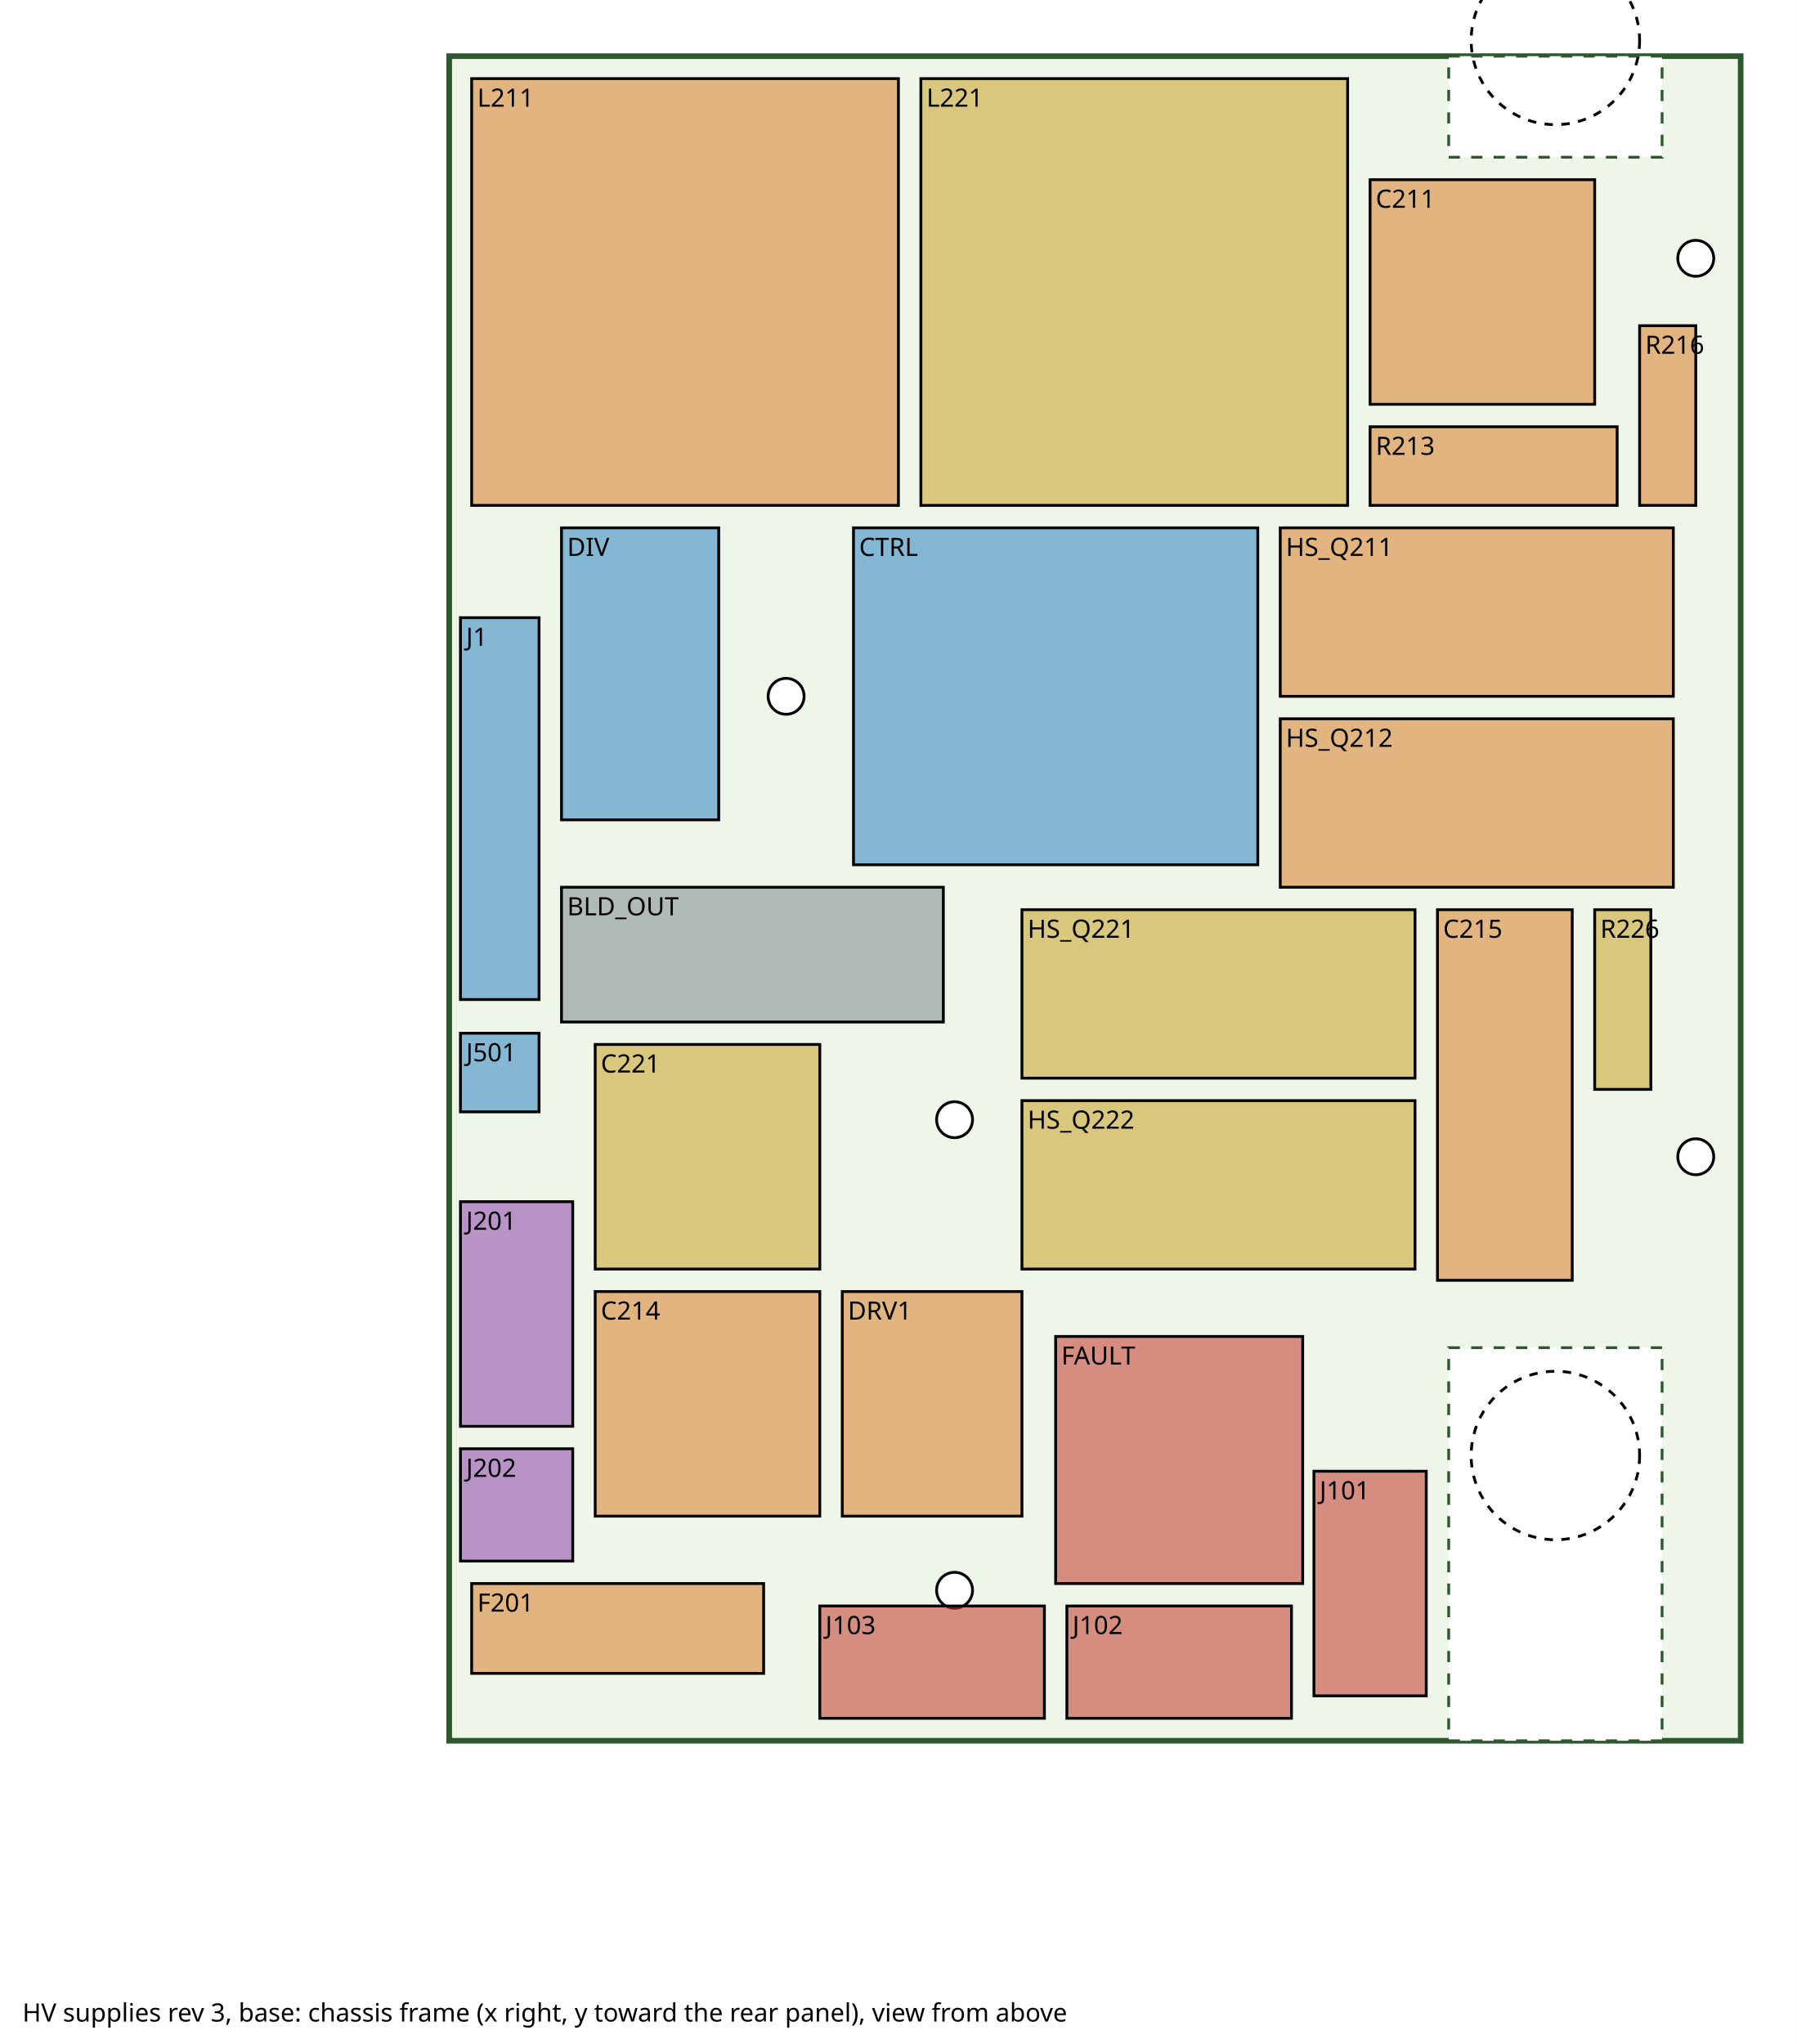
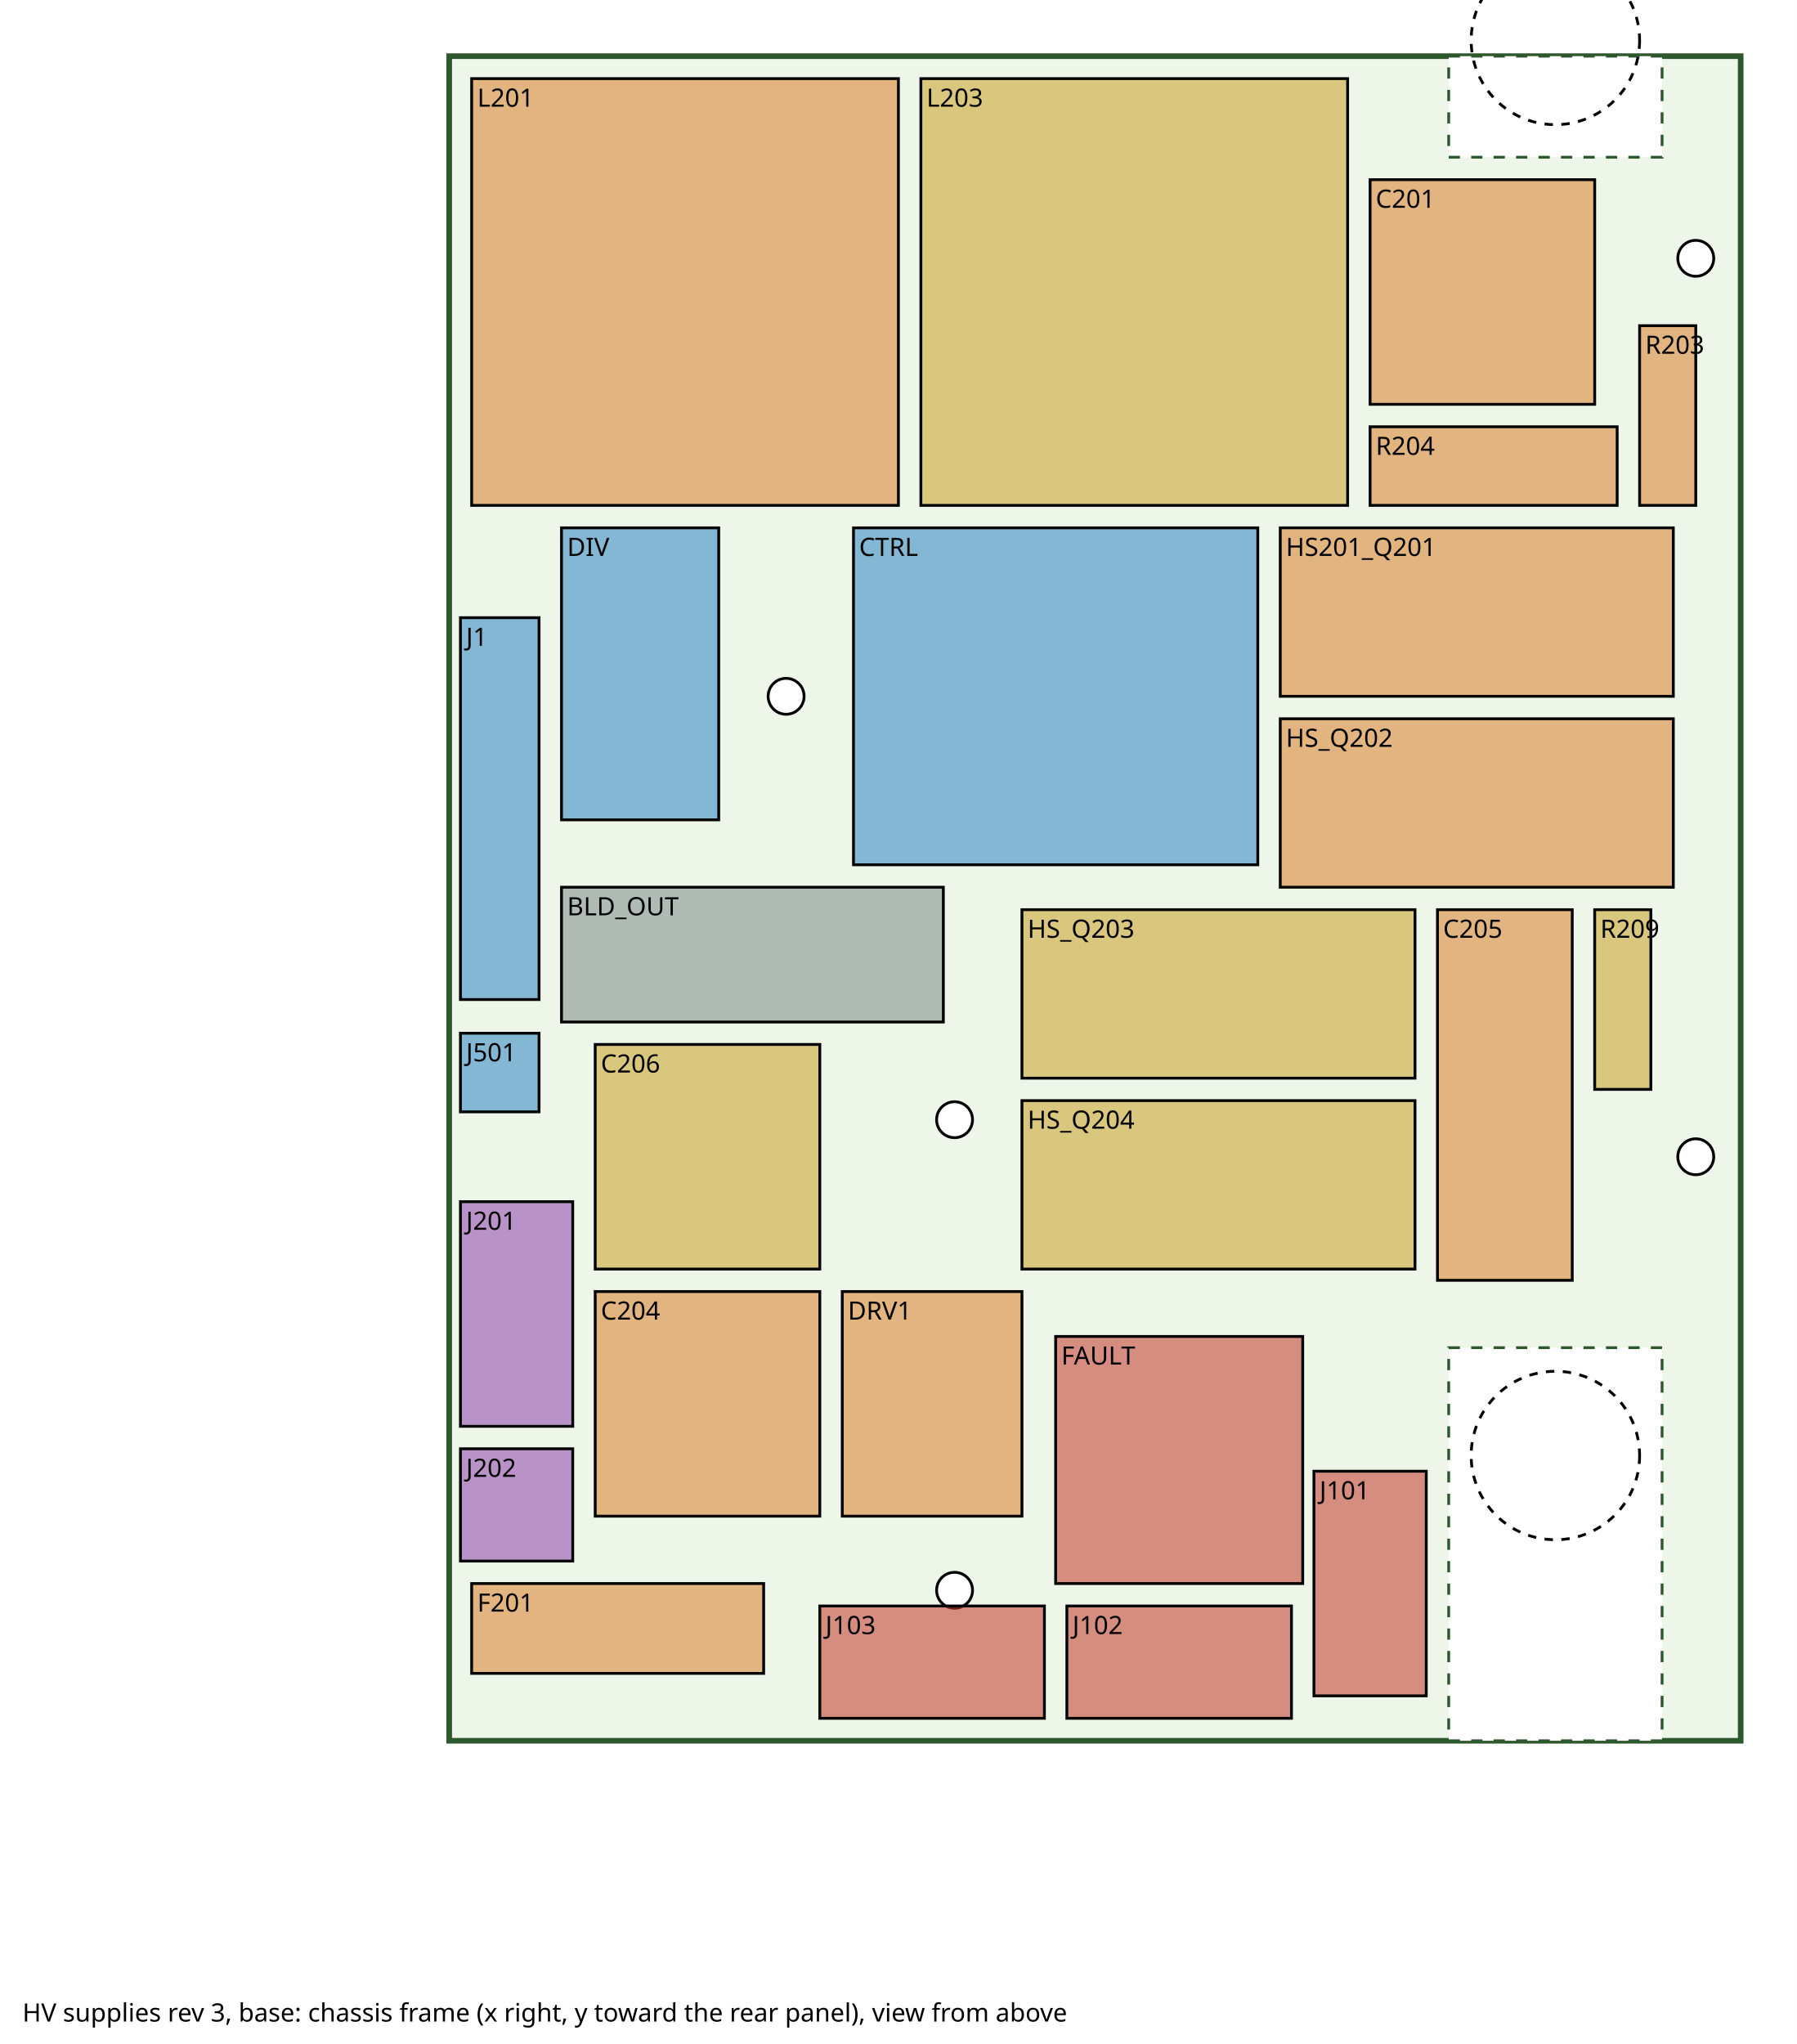
<svg xmlns="http://www.w3.org/2000/svg" width="640" height="728" viewBox="0 0 640 728" font-family="sans-serif" font-size="9">
  <rect width="640" height="728" fill="white" />
  <polygon points="160,20 620,20 620,620 160,620" fill="#eef5e9" stroke="#2d572c" stroke-width="2" />
  <rect x="516" y="20" width="76" height="36" fill="white" stroke="#2d572c" stroke-dasharray="4" />
  <rect x="516" y="480" width="76" height="140" fill="white" stroke="#2d572c" stroke-dasharray="4" />
  <circle cx="554.0" cy="14.4" r="30.0" fill="none" stroke="black" stroke-dasharray="3" />
  <circle cx="554.0" cy="518.4" r="30.0" fill="none" stroke="black" stroke-dasharray="3" />
  <circle cx="280.0" cy="248.0" r="6.4" fill="white" stroke="black" />
  <circle cx="340.0" cy="398.8" r="6.4" fill="white" stroke="black" />
  <circle cx="340.0" cy="566.4" r="6.4" fill="white" stroke="black" />
  <circle cx="604.0" cy="92.0" r="6.4" fill="white" stroke="black" />
  <circle cx="604.0" cy="412.0" r="6.4" fill="white" stroke="black" />
  <rect x="164" y="220" width="28" height="136" fill="#2e86c1" fill-opacity="0.55" stroke="black" />
  <text x="166" y="230">J1</text>
  <rect x="164" y="368" width="28" height="28" fill="#2e86c1" fill-opacity="0.55" stroke="black" />
  <text x="166" y="378">J501</text>
  <rect x="164" y="428" width="40" height="80" fill="#8e44ad" fill-opacity="0.55" stroke="black" />
  <text x="166" y="438">J201</text>
  <rect x="164" y="516" width="40" height="40" fill="#8e44ad" fill-opacity="0.55" stroke="black" />
  <text x="166" y="526">J202</text>
  <rect x="468" y="524" width="40" height="80" fill="#c0392b" fill-opacity="0.55" stroke="black" />
  <text x="470" y="534">J101</text>
  <rect x="380" y="572" width="80" height="40" fill="#c0392b" fill-opacity="0.55" stroke="black" />
  <text x="382" y="582">J102</text>
  <rect x="292" y="572" width="80" height="40" fill="#c0392b" fill-opacity="0.55" stroke="black" />
  <text x="294" y="582">J103</text>
  <rect x="376" y="476" width="88" height="88" fill="#c0392b" fill-opacity="0.55" stroke="black" />
  <text x="378" y="486">FAULT</text>
  <rect x="168" y="28" width="152" height="152" fill="#d9822b" fill-opacity="0.55" stroke="black" />
-   <text x="170" y="38">L211</text>
+   <text x="170" y="38">L201</text>
  <rect x="328" y="28" width="152" height="152" fill="#c9a227" fill-opacity="0.55" stroke="black" />
-   <text x="330" y="38">L221</text>
+   <text x="330" y="38">L203</text>
  <rect x="304" y="188" width="144" height="120" fill="#2e86c1" fill-opacity="0.55" stroke="black" />
  <text x="306" y="198">CTRL</text>
  <rect x="456" y="188" width="140" height="60" fill="#d9822b" fill-opacity="0.55" stroke="black" />
-   <text x="458" y="198">HS_Q211</text>
+   <text x="458" y="198">HS201_Q201</text>
  <rect x="456" y="256" width="140" height="60" fill="#d9822b" fill-opacity="0.55" stroke="black" />
-   <text x="458" y="266">HS_Q212</text>
+   <text x="458" y="266">HS_Q202</text>
  <rect x="364" y="324" width="140" height="60" fill="#c9a227" fill-opacity="0.55" stroke="black" />
-   <text x="366" y="334">HS_Q221</text>
+   <text x="366" y="334">HS_Q203</text>
  <rect x="364" y="392" width="140" height="60" fill="#c9a227" fill-opacity="0.55" stroke="black" />
-   <text x="366" y="402">HS_Q222</text>
+   <text x="366" y="402">HS_Q204</text>
  <rect x="200" y="316" width="136" height="48" fill="#7f8c8d" fill-opacity="0.55" stroke="black" />
  <text x="202" y="326">BLD_OUT</text>
  <rect x="488" y="64" width="80" height="80" fill="#d9822b" fill-opacity="0.55" stroke="black" />
-   <text x="490" y="74">C211</text>
+   <text x="490" y="74">C201</text>
  <rect x="212" y="372" width="80" height="80" fill="#c9a227" fill-opacity="0.55" stroke="black" />
-   <text x="214" y="382">C221</text>
+   <text x="214" y="382">C206</text>
  <rect x="212" y="460" width="80" height="80" fill="#d9822b" fill-opacity="0.55" stroke="black" />
-   <text x="214" y="470">C214</text>
+   <text x="214" y="470">C204</text>
  <rect x="512" y="324" width="48" height="132" fill="#d9822b" fill-opacity="0.55" stroke="black" />
-   <text x="514" y="334">C215</text>
+   <text x="514" y="334">C205</text>
  <rect x="200" y="188" width="56" height="104" fill="#2e86c1" fill-opacity="0.55" stroke="black" />
  <text x="202" y="198">DIV</text>
  <rect x="300" y="460" width="64" height="80" fill="#d9822b" fill-opacity="0.55" stroke="black" />
  <text x="302" y="470">DRV1</text>
  <rect x="168" y="564" width="104" height="32" fill="#d9822b" fill-opacity="0.55" stroke="black" />
  <text x="170" y="574">F201</text>
  <rect x="488" y="152" width="88" height="28" fill="#d9822b" fill-opacity="0.55" stroke="black" />
-   <text x="490" y="162">R213</text>
+   <text x="490" y="162">R204</text>
  <rect x="584" y="116" width="20" height="64" fill="#d9822b" fill-opacity="0.55" stroke="black" />
-   <text x="586" y="126">R216</text>
+   <text x="586" y="126">R203</text>
  <rect x="568" y="324" width="20" height="64" fill="#c9a227" fill-opacity="0.55" stroke="black" />
-   <text x="570" y="334">R226</text>
+   <text x="570" y="334">R209</text>
  <text x="8" y="720">HV supplies rev 3, base: chassis frame (x right, y toward the rear panel), view from above</text>
</svg>
